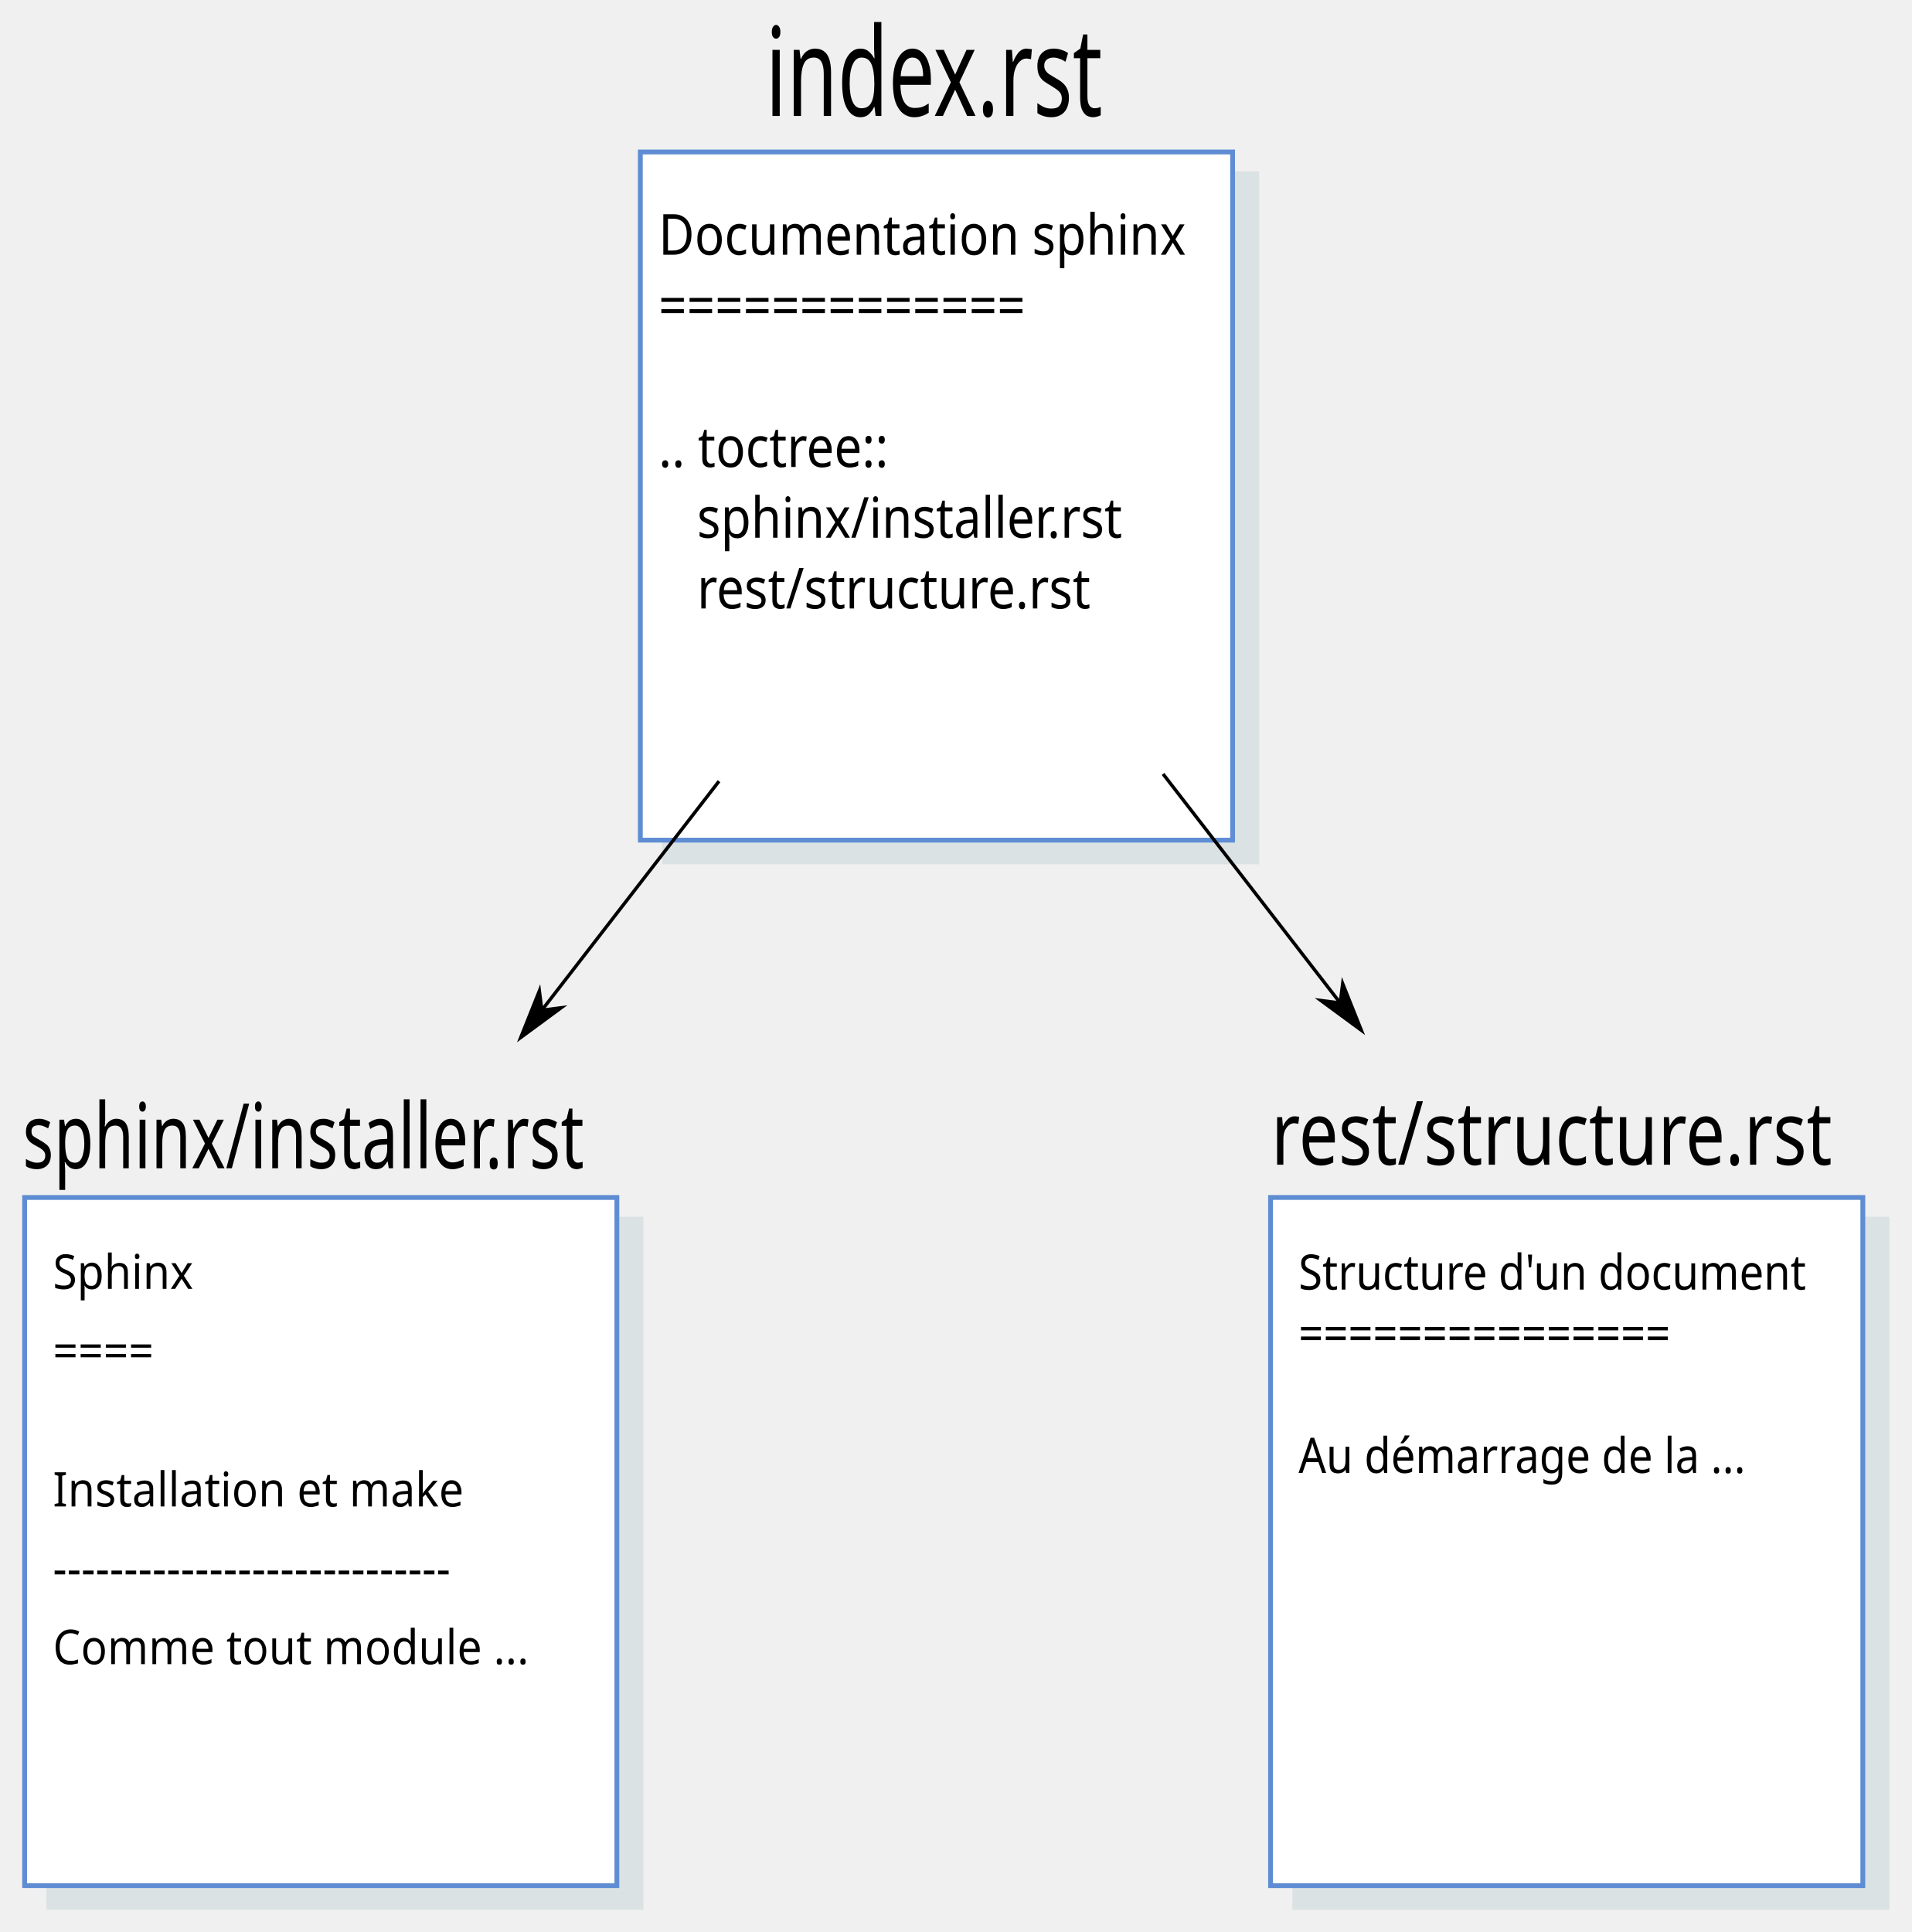
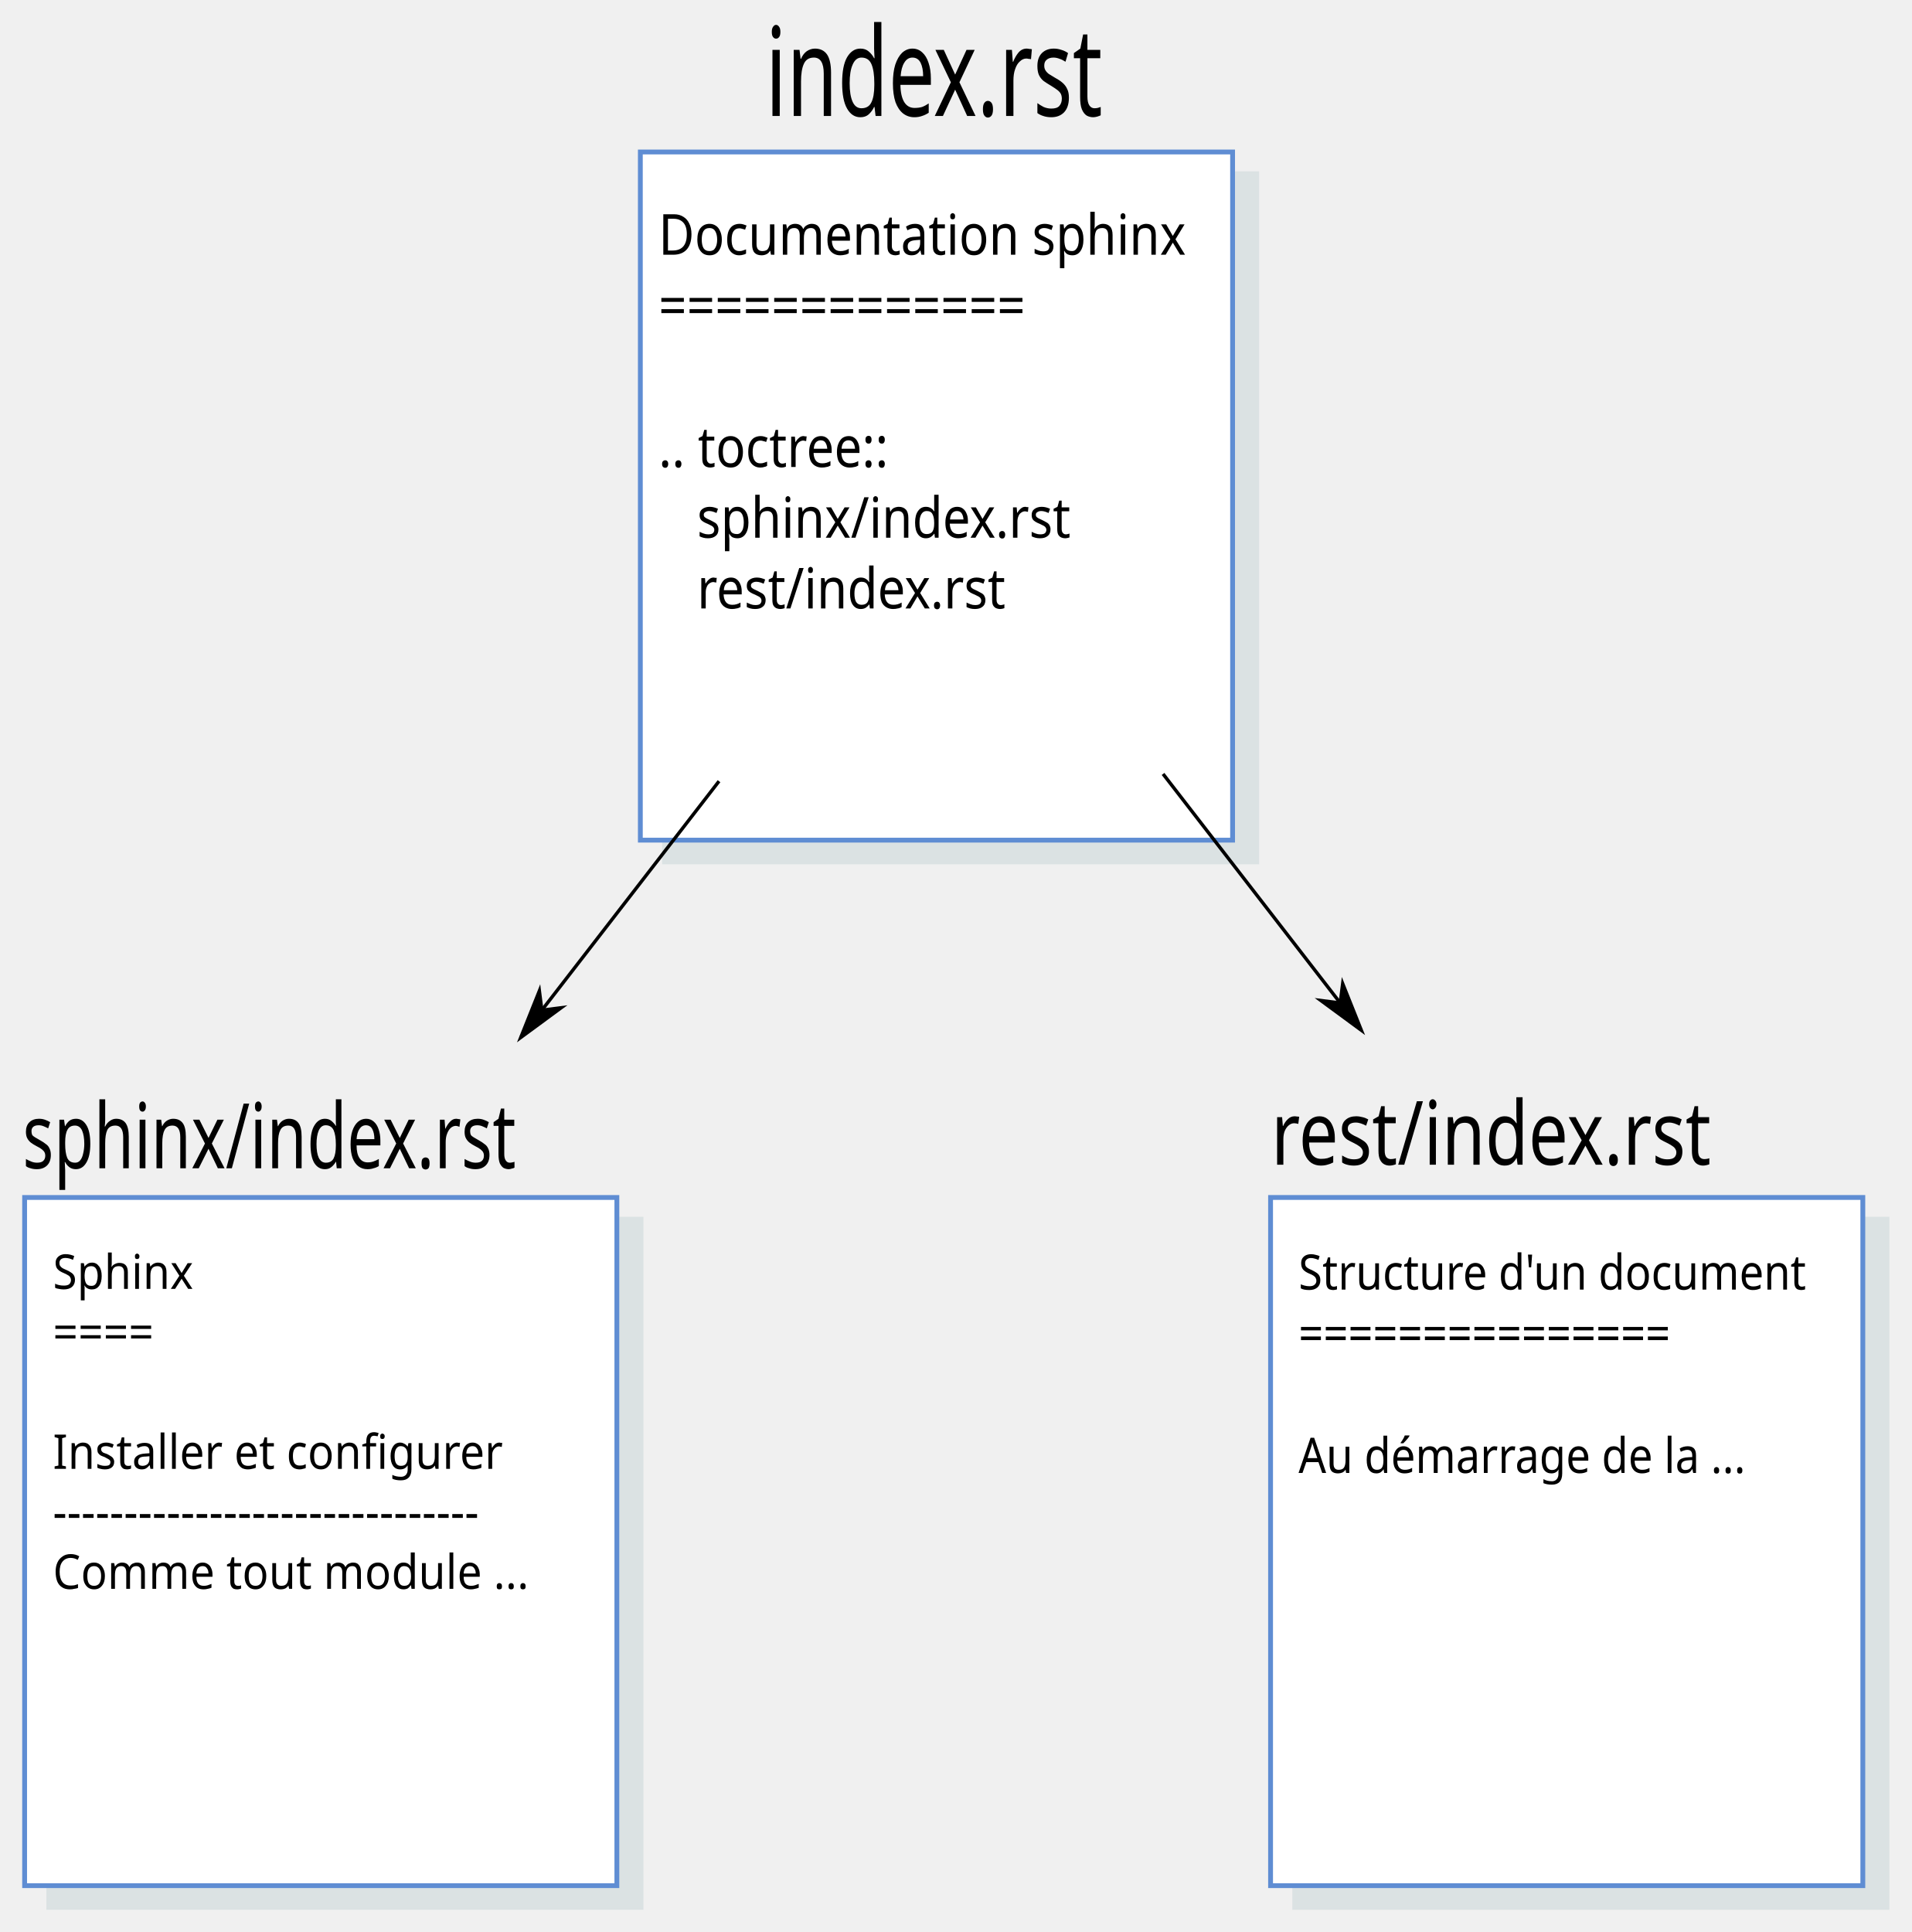
<svg xmlns="http://www.w3.org/2000/svg" width="430.447" height="435.064" viewBox="0 0 113.889 115.111" version="1.1" id="svg8">
  <defs id="defs2">
    <marker style="overflow:visible" id="marker1878" refX="0" refY="0" orient="auto">
      <path transform="matrix(-0.8,0,0,-0.8,-10,0)" style="fill:#000000;fill-opacity:1;fill-rule:evenodd;stroke:#000000;stroke-width:1pt;stroke-opacity:1" d="M 0,0 5,-5 -12.5,0 5,5 Z" id="path1876" />
    </marker>
    <marker orient="auto" refY="0" refX="0" id="Arrow1Lend" style="overflow:visible">
      <path id="path1593" d="M 0,0 5,-5 -12.5,0 5,5 Z" style="fill:#000000;fill-opacity:1;fill-rule:evenodd;stroke:#000000;stroke-width:1pt;stroke-opacity:1" transform="matrix(-0.8,0,0,-0.8,-10,0)" />
    </marker>
  </defs>
  <g id="layer1" transform="translate(-3.859434,-90.18165)">
    <flowRoot xml:space="preserve" id="flowRoot1542" style="font-style:normal;font-variant:normal;font-weight:normal;font-stretch:normal;font-size:10.667px;line-height:125%;font-family:sans-serif;-inkscape-font-specification:'sans-serif, Normal';font-variant-ligatures:normal;font-variant-caps:normal;font-variant-numeric:normal;font-feature-settings:normal;text-align:start;letter-spacing:0px;word-spacing:0px;writing-mode:lr-tb;text-anchor:start;fill:#000000;fill-opacity:1;stroke:none;stroke-width:1px;stroke-linecap:butt;stroke-linejoin:miter;stroke-opacity:1" transform="matrix(0.2645833,0,0,0.2645833,0,85.33332)">
      <flowRegion id="flowRegion1544">
        <rect id="rect1546" width="135" height="21.429" x="402.857" y="448.571" />
      </flowRegion>
      <flowPara id="flowPara1548" />
    </flowRoot>
-     <g id="g947">
-       <rect style="opacity:1;fill:#dbe2e3;fill-opacity:1;stroke:#dbe2e3;stroke-width:0.287;stroke-miterlimit:4;stroke-dasharray:none;stroke-dashoffset:0;stroke-opacity:1" id="rect1438" width="35.285" height="41.002" x="43.449" y="100.532" ry="0" />
-       <rect ry="0" y="99.237" x="42.01" height="41.002" width="35.285" id="rect1418" style="opacity:1;fill:#ffffff;fill-opacity:1;stroke:#5f8dd3;stroke-width:0.287;stroke-miterlimit:4;stroke-dasharray:none;stroke-dashoffset:0;stroke-opacity:1" />
-       <text transform="scale(0.9334175,1.071332)" id="text1422" y="98.346" x="46.175" style="font-style:normal;font-variant:normal;font-weight:normal;font-stretch:normal;font-size:3.147px;line-height:125%;font-family:sans-serif;-inkscape-font-specification:'sans-serif, Normal';font-variant-ligatures:normal;font-variant-caps:normal;font-variant-numeric:normal;font-feature-settings:normal;text-align:start;letter-spacing:0px;word-spacing:0px;writing-mode:lr-tb;text-anchor:start;fill:#000000;fill-opacity:1;stroke:none;stroke-width:0.295px;stroke-linecap:butt;stroke-linejoin:miter;stroke-opacity:1" xml:space="preserve">
-         <tspan style="stroke-width:0.295px" y="98.346" x="46.175" id="tspan1420">Documentation sphinx</tspan>
-         <tspan id="tspan1434" style="stroke-width:0.295px" y="102.28" x="46.175">=============</tspan>
-         <tspan id="tspan1436" style="stroke-width:0.295px" y="106.214" x="46.175" />
-         <tspan id="tspan1432" style="stroke-width:0.295px" y="110.148" x="46.175">.. toctree::</tspan>
-         <tspan id="tspan1424" style="stroke-width:0.295px" y="114.082" x="46.175">   sphinx/installer.rst</tspan>
-         <tspan id="tspan1426" style="stroke-width:0.295px" y="118.016" x="46.175">   rest/structure.rst</tspan>
-       </text>
-       <text transform="scale(0.8176601,1.223002)" id="text1430" y="79.388" x="60.487" style="font-style:normal;font-variant:normal;font-weight:normal;font-stretch:normal;font-size:6.012px;line-height:125%;font-family:sans-serif;-inkscape-font-specification:'sans-serif, Normal';font-variant-ligatures:normal;font-variant-caps:normal;font-variant-numeric:normal;font-feature-settings:normal;text-align:start;letter-spacing:0px;word-spacing:0px;writing-mode:lr-tb;text-anchor:start;fill:#000000;fill-opacity:1;stroke:none;stroke-width:0.564px;stroke-linecap:butt;stroke-linejoin:miter;stroke-opacity:1" xml:space="preserve">
-         <tspan style="stroke-width:0.564px" y="79.388" x="60.487" id="tspan1428">index.rst</tspan>
-       </text>
-       <rect ry="0" y="162.823" x="6.765" height="41.002" width="35.285" id="rect1453" style="opacity:1;fill:#dbe2e3;fill-opacity:1;stroke:#dbe2e3;stroke-width:0.287;stroke-miterlimit:4;stroke-dasharray:none;stroke-dashoffset:0;stroke-opacity:1" />
-       <rect style="opacity:1;fill:#ffffff;fill-opacity:1;stroke:#5f8dd3;stroke-width:0.287;stroke-miterlimit:4;stroke-dasharray:none;stroke-dashoffset:0;stroke-opacity:1" id="rect1455" width="35.285" height="41.002" x="5.326" y="161.529" ry="0" />
-       <text xml:space="preserve" style="font-style:normal;font-variant:normal;font-weight:normal;font-stretch:normal;font-size:2.741px;line-height:125%;font-family:sans-serif;-inkscape-font-specification:'sans-serif, Normal';font-variant-ligatures:normal;font-variant-caps:normal;font-variant-numeric:normal;font-feature-settings:normal;text-align:start;letter-spacing:0px;word-spacing:0px;writing-mode:lr-tb;text-anchor:start;fill:#000000;fill-opacity:1;stroke:none;stroke-width:0.257px;stroke-linecap:butt;stroke-linejoin:miter;stroke-opacity:1" x="7.311" y="160.04" id="text1469" transform="scale(0.9584627,1.043337)">
-         <tspan id="tspan1457" x="7.311" y="160.04" style="stroke-width:0.257px">Sphinx</tspan>
-         <tspan x="7.311" y="164.54" style="stroke-width:0.257px" id="tspan1459">====</tspan>
-         <tspan x="7.311" y="168.504" style="stroke-width:0.257px" id="tspan1461" />
-         <tspan x="7.311" y="172.467" style="stroke-width:0.257px" id="tspan1463">Installation et make</tspan>
-         <tspan id="tspan1523" x="7.311" y="176.968" style="stroke-width:0.257px">----------------------------</tspan>
-         <tspan x="7.311" y="181.469" style="stroke-width:0.257px" id="tspan1467">Comme tout module ...</tspan>
-       </text>
-       <text xml:space="preserve" style="font-style:normal;font-variant:normal;font-weight:normal;font-stretch:normal;font-size:4.578px;line-height:125%;font-family:sans-serif;-inkscape-font-specification:'sans-serif, Normal';font-variant-ligatures:normal;font-variant-caps:normal;font-variant-numeric:normal;font-feature-settings:normal;text-align:start;letter-spacing:0px;word-spacing:0px;writing-mode:lr-tb;text-anchor:start;fill:#000000;fill-opacity:1;stroke:none;stroke-width:0.429px;stroke-linecap:butt;stroke-linejoin:miter;stroke-opacity:1" x="6.14" y="135.458" id="text1473" transform="scale(0.8477291,1.179622)">
-         <tspan id="tspan1471" x="6.14" y="135.458" style="stroke-width:0.429px">sphinx/installer.rst</tspan>
-       </text>
-       <g transform="matrix(0.7612121,0,0,0.7612121,1.237483,25.15896)" id="g1584">
-         <rect ry="0" y="180.849" x="104.779" height="53.865" width="46.354" id="rect1477" style="opacity:1;fill:#dbe2e3;fill-opacity:1;stroke:#dbe2e3;stroke-width:0.378;stroke-miterlimit:4;stroke-dasharray:none;stroke-dashoffset:0;stroke-opacity:1" />
-         <rect style="opacity:1;fill:#ffffff;fill-opacity:1;stroke:#5f8dd3;stroke-width:0.378;stroke-miterlimit:4;stroke-dasharray:none;stroke-dashoffset:0;stroke-opacity:1" id="rect1479" width="46.354" height="53.865" x="102.889" y="179.148" ry="0" />
-         <text xml:space="preserve" style="font-style:normal;font-variant:normal;font-weight:normal;font-stretch:normal;font-size:3.602px;line-height:125%;font-family:sans-serif;-inkscape-font-specification:'sans-serif, Normal';font-variant-ligatures:normal;font-variant-caps:normal;font-variant-numeric:normal;font-feature-settings:normal;text-align:start;letter-spacing:0px;word-spacing:0px;writing-mode:lr-tb;text-anchor:start;fill:#000000;fill-opacity:1;stroke:none;stroke-width:0.338px;stroke-linecap:butt;stroke-linejoin:miter;stroke-opacity:1" x="111.64" y="175.403" id="text1493" transform="scale(0.9412191,1.062452)">
-           <tspan id="tspan1481" x="111.64" y="175.403" style="stroke-width:0.338px">Structure d'un document</tspan>
-           <tspan x="111.64" y="179.905" style="stroke-width:0.338px" id="tspan1483">===============</tspan>
-           <tspan x="111.64" y="184.408" style="stroke-width:0.338px" id="tspan1491" />
-           <tspan x="111.64" y="188.911" style="stroke-width:0.338px" id="tspan1556">Au démarrage de la ...</tspan>
+     <g id="g919">
+       <g id="g947">
+         <rect ry="0" y="100.532" x="43.449" height="41.002" width="35.285" id="rect1438" style="opacity:1;fill:#dbe2e3;fill-opacity:1;stroke:#dbe2e3;stroke-width:0.287;stroke-miterlimit:4;stroke-dasharray:none;stroke-dashoffset:0;stroke-opacity:1" />
+         <rect style="opacity:1;fill:#ffffff;fill-opacity:1;stroke:#5f8dd3;stroke-width:0.287;stroke-miterlimit:4;stroke-dasharray:none;stroke-dashoffset:0;stroke-opacity:1" id="rect1418" width="35.285" height="41.002" x="42.01" y="99.237" ry="0" />
+         <text xml:space="preserve" style="font-style:normal;font-variant:normal;font-weight:normal;font-stretch:normal;font-size:3.147px;line-height:125%;font-family:sans-serif;-inkscape-font-specification:'sans-serif, Normal';font-variant-ligatures:normal;font-variant-caps:normal;font-variant-numeric:normal;font-feature-settings:normal;text-align:start;letter-spacing:0px;word-spacing:0px;writing-mode:lr-tb;text-anchor:start;fill:#000000;fill-opacity:1;stroke:none;stroke-width:0.295px;stroke-linecap:butt;stroke-linejoin:miter;stroke-opacity:1" x="46.175" y="98.346" id="text1422" transform="scale(0.9334175,1.071332)">
+           <tspan id="tspan1420" x="46.175" y="98.346" style="stroke-width:0.295px">Documentation sphinx</tspan>
+           <tspan x="46.175" y="102.28" style="stroke-width:0.295px" id="tspan1434">=============</tspan>
+           <tspan x="46.175" y="106.214" style="stroke-width:0.295px" id="tspan1436" />
+           <tspan x="46.175" y="110.148" style="stroke-width:0.295px" id="tspan1432">.. toctree::</tspan>
+           <tspan x="46.175" y="114.082" style="stroke-width:0.295px" id="tspan1424">   sphinx/index.rst</tspan>
+           <tspan x="46.175" y="118.016" style="stroke-width:0.295px" id="tspan1426">   rest/index.rst</tspan>
        </text>
-         <text xml:space="preserve" style="font-style:normal;font-variant:normal;font-weight:normal;font-stretch:normal;font-size:6.181px;line-height:125%;font-family:sans-serif;-inkscape-font-specification:'sans-serif, Normal';font-variant-ligatures:normal;font-variant-caps:normal;font-variant-numeric:normal;font-feature-settings:normal;text-align:start;letter-spacing:0px;word-spacing:0px;writing-mode:lr-tb;text-anchor:start;fill:#000000;fill-opacity:1;stroke:none;stroke-width:0.579px;stroke-linecap:butt;stroke-linejoin:miter;stroke-opacity:1" x="115.58" y="157.257" id="text1497" transform="scale(0.8905637,1.122884)">
-           <tspan id="tspan1495" x="115.58" y="157.257" style="stroke-width:0.579px">rest/structure.rst</tspan>
+         <text xml:space="preserve" style="font-style:normal;font-variant:normal;font-weight:normal;font-stretch:normal;font-size:6.012px;line-height:125%;font-family:sans-serif;-inkscape-font-specification:'sans-serif, Normal';font-variant-ligatures:normal;font-variant-caps:normal;font-variant-numeric:normal;font-feature-settings:normal;text-align:start;letter-spacing:0px;word-spacing:0px;writing-mode:lr-tb;text-anchor:start;fill:#000000;fill-opacity:1;stroke:none;stroke-width:0.564px;stroke-linecap:butt;stroke-linejoin:miter;stroke-opacity:1" x="60.487" y="79.388" id="text1430" transform="scale(0.8176601,1.223002)">
+           <tspan id="tspan1428" x="60.487" y="79.388" style="stroke-width:0.564px">index.rst</tspan>
        </text>
+         <rect style="opacity:1;fill:#dbe2e3;fill-opacity:1;stroke:#dbe2e3;stroke-width:0.287;stroke-miterlimit:4;stroke-dasharray:none;stroke-dashoffset:0;stroke-opacity:1" id="rect1453" width="35.285" height="41.002" x="6.765" y="162.823" ry="0" />
+         <rect ry="0" y="161.529" x="5.326" height="41.002" width="35.285" id="rect1455" style="opacity:1;fill:#ffffff;fill-opacity:1;stroke:#5f8dd3;stroke-width:0.287;stroke-miterlimit:4;stroke-dasharray:none;stroke-dashoffset:0;stroke-opacity:1" />
+         <text transform="scale(0.9584627,1.043337)" id="text1469" y="160.04" x="7.311" style="font-style:normal;font-variant:normal;font-weight:normal;font-stretch:normal;font-size:2.741px;line-height:125%;font-family:sans-serif;-inkscape-font-specification:'sans-serif, Normal';font-variant-ligatures:normal;font-variant-caps:normal;font-variant-numeric:normal;font-feature-settings:normal;text-align:start;letter-spacing:0px;word-spacing:0px;writing-mode:lr-tb;text-anchor:start;fill:#000000;fill-opacity:1;stroke:none;stroke-width:0.257px;stroke-linecap:butt;stroke-linejoin:miter;stroke-opacity:1" xml:space="preserve">
+           <tspan style="stroke-width:0.257px" y="160.04" x="7.311" id="tspan1457">Sphinx</tspan>
+           <tspan id="tspan1459" style="stroke-width:0.257px" y="163.466" x="7.311">====</tspan>
+           <tspan id="tspan1461" style="stroke-width:0.257px" y="166.892" x="7.311" />
+           <tspan id="tspan1463" style="stroke-width:0.257px" y="170.318" x="7.311">Installer et configurer</tspan>
+           <tspan style="stroke-width:0.257px" y="173.744" x="7.311" id="tspan1523">------------------------------</tspan>
+           <tspan id="tspan1467" style="stroke-width:0.257px" y="177.17" x="7.311">Comme tout module ...</tspan>
+         </text>
+         <text transform="scale(0.8477291,1.179622)" id="text1473" y="135.458" x="6.14" style="font-style:normal;font-variant:normal;font-weight:normal;font-stretch:normal;font-size:4.578px;line-height:125%;font-family:sans-serif;-inkscape-font-specification:'sans-serif, Normal';font-variant-ligatures:normal;font-variant-caps:normal;font-variant-numeric:normal;font-feature-settings:normal;text-align:start;letter-spacing:0px;word-spacing:0px;writing-mode:lr-tb;text-anchor:start;fill:#000000;fill-opacity:1;stroke:none;stroke-width:0.429px;stroke-linecap:butt;stroke-linejoin:miter;stroke-opacity:1" xml:space="preserve">
+           <tspan style="stroke-width:0.429px" y="135.458" x="6.14" id="tspan1471">sphinx/index.rst</tspan>
+         </text>
+         <g id="g1584" transform="matrix(0.7612121,0,0,0.7612121,1.237483,25.15896)">
+           <rect style="opacity:1;fill:#dbe2e3;fill-opacity:1;stroke:#dbe2e3;stroke-width:0.378;stroke-miterlimit:4;stroke-dasharray:none;stroke-dashoffset:0;stroke-opacity:1" id="rect1477" width="46.354" height="53.865" x="104.779" y="180.849" ry="0" />
+           <rect ry="0" y="179.148" x="102.889" height="53.865" width="46.354" id="rect1479" style="opacity:1;fill:#ffffff;fill-opacity:1;stroke:#5f8dd3;stroke-width:0.378;stroke-miterlimit:4;stroke-dasharray:none;stroke-dashoffset:0;stroke-opacity:1" />
+           <text transform="scale(0.9412191,1.062452)" id="text1493" y="175.403" x="111.64" style="font-style:normal;font-variant:normal;font-weight:normal;font-stretch:normal;font-size:3.602px;line-height:125%;font-family:sans-serif;-inkscape-font-specification:'sans-serif, Normal';font-variant-ligatures:normal;font-variant-caps:normal;font-variant-numeric:normal;font-feature-settings:normal;text-align:start;letter-spacing:0px;word-spacing:0px;writing-mode:lr-tb;text-anchor:start;fill:#000000;fill-opacity:1;stroke:none;stroke-width:0.338px;stroke-linecap:butt;stroke-linejoin:miter;stroke-opacity:1" xml:space="preserve">
+             <tspan style="stroke-width:0.338px" y="175.403" x="111.64" id="tspan1481">Structure d'un document</tspan>
+             <tspan id="tspan1483" style="stroke-width:0.338px" y="179.905" x="111.64">===============</tspan>
+             <tspan id="tspan1491" style="stroke-width:0.338px" y="184.408" x="111.64" />
+             <tspan id="tspan1556" style="stroke-width:0.338px" y="188.911" x="111.64">Au démarrage de la ...</tspan>
+           </text>
+           <text transform="scale(0.8905637,1.122884)" id="text1497" y="157.257" x="115.58" style="font-style:normal;font-variant:normal;font-weight:normal;font-stretch:normal;font-size:6.181px;line-height:125%;font-family:sans-serif;-inkscape-font-specification:'sans-serif, Normal';font-variant-ligatures:normal;font-variant-caps:normal;font-variant-numeric:normal;font-feature-settings:normal;text-align:start;letter-spacing:0px;word-spacing:0px;writing-mode:lr-tb;text-anchor:start;fill:#000000;fill-opacity:1;stroke:none;stroke-width:0.579px;stroke-linecap:butt;stroke-linejoin:miter;stroke-opacity:1" xml:space="preserve">
+             <tspan style="stroke-width:0.579px" y="157.257" x="115.58" id="tspan1495">rest/index.rst</tspan>
+           </text>
+         </g>
+         <path style="fill:none;fill-rule:evenodd;stroke:#000000;stroke-width:0.265;stroke-linecap:butt;stroke-linejoin:miter;stroke-miterlimit:4;stroke-dasharray:none;stroke-opacity:1;marker-end:url(#Arrow1Lend)" d="M 59.72,150.912 44.223,170.945" id="path1586" transform="matrix(0.7612121,0,0,0.7612121,1.237483,21.85018)" />
+         <path id="path1872" d="M 59.72,150.912 44.223,170.945" style="fill:none;fill-rule:evenodd;stroke:#000000;stroke-width:0.265;stroke-linecap:butt;stroke-linejoin:miter;stroke-miterlimit:4;stroke-dasharray:none;stroke-opacity:1;marker-end:url(#marker1878)" transform="matrix(-0.7612121,0,0,0.7612121,118.6113,21.4186)" />
      </g>
-       <path transform="matrix(0.7612121,0,0,0.7612121,1.237483,21.85018)" id="path1586" d="M 59.72,150.912 44.223,170.945" style="fill:none;fill-rule:evenodd;stroke:#000000;stroke-width:0.265;stroke-linecap:butt;stroke-linejoin:miter;stroke-miterlimit:4;stroke-dasharray:none;stroke-opacity:1;marker-end:url(#Arrow1Lend)" />
-       <path transform="matrix(-0.7612121,0,0,0.7612121,118.6113,21.4186)" style="fill:none;fill-rule:evenodd;stroke:#000000;stroke-width:0.265;stroke-linecap:butt;stroke-linejoin:miter;stroke-miterlimit:4;stroke-dasharray:none;stroke-opacity:1;marker-end:url(#marker1878)" d="M 59.72,150.912 44.223,170.945" id="path1872" />
    </g>
  </g>
</svg>
